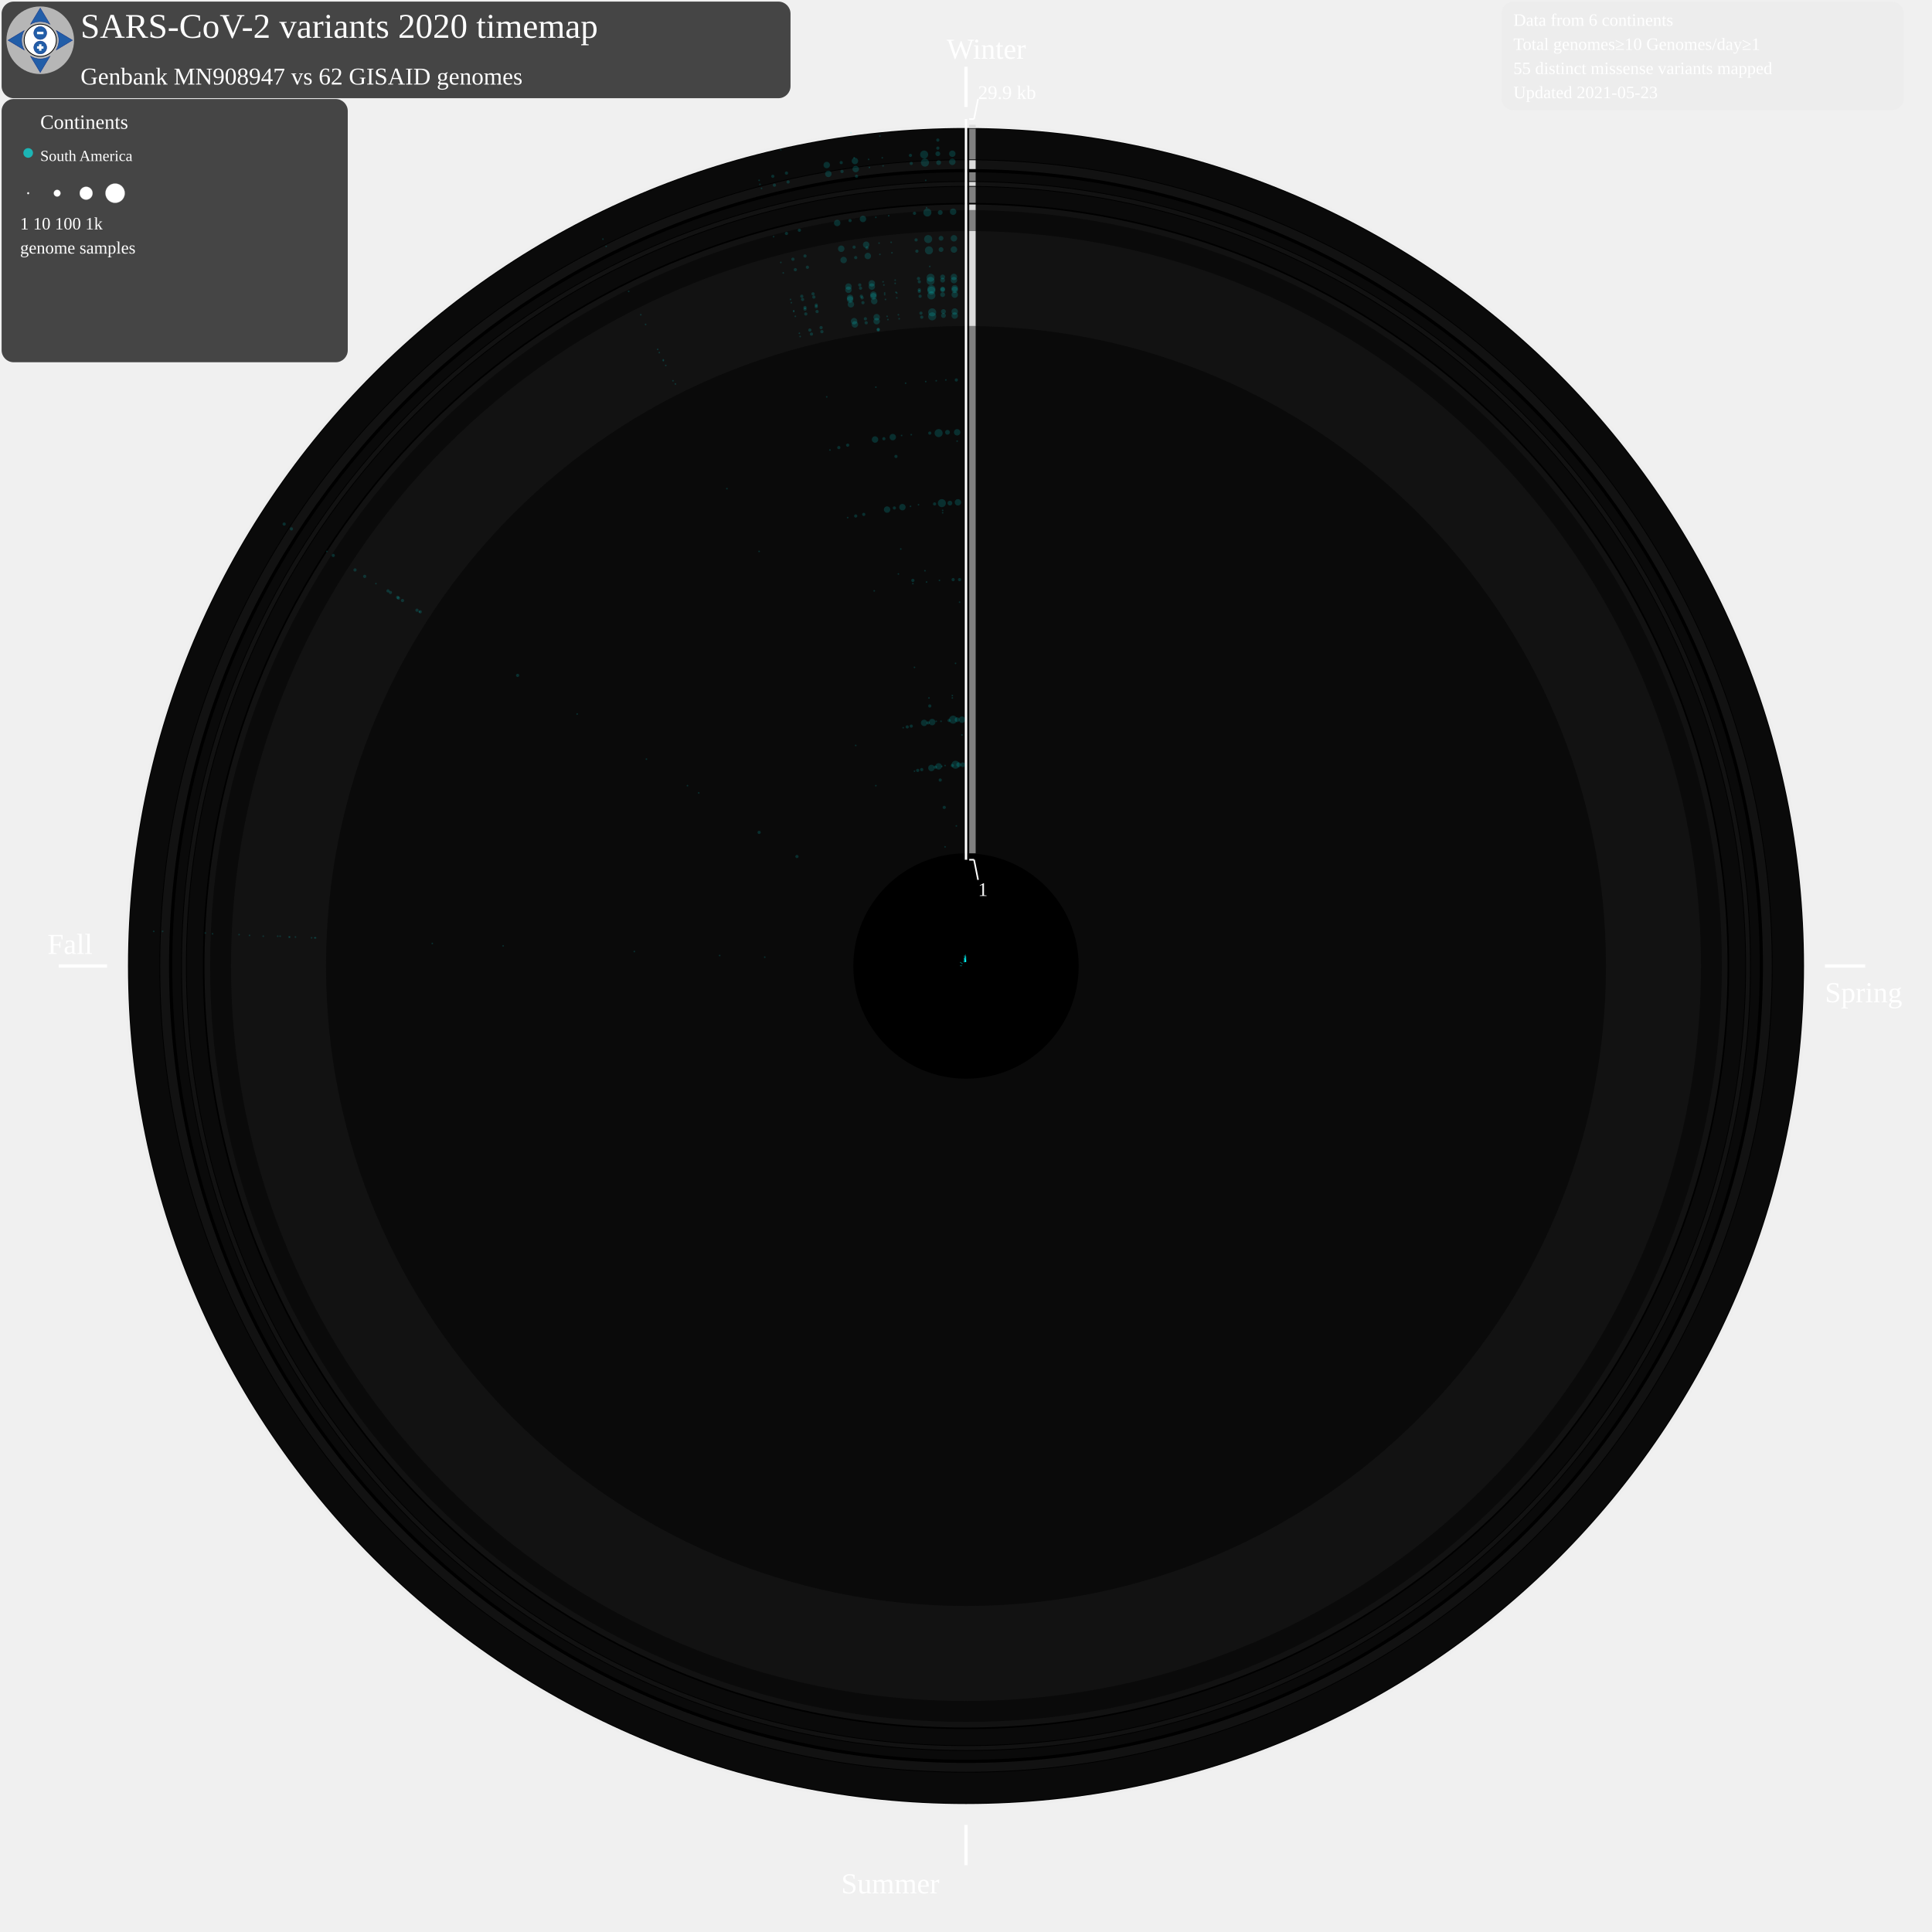
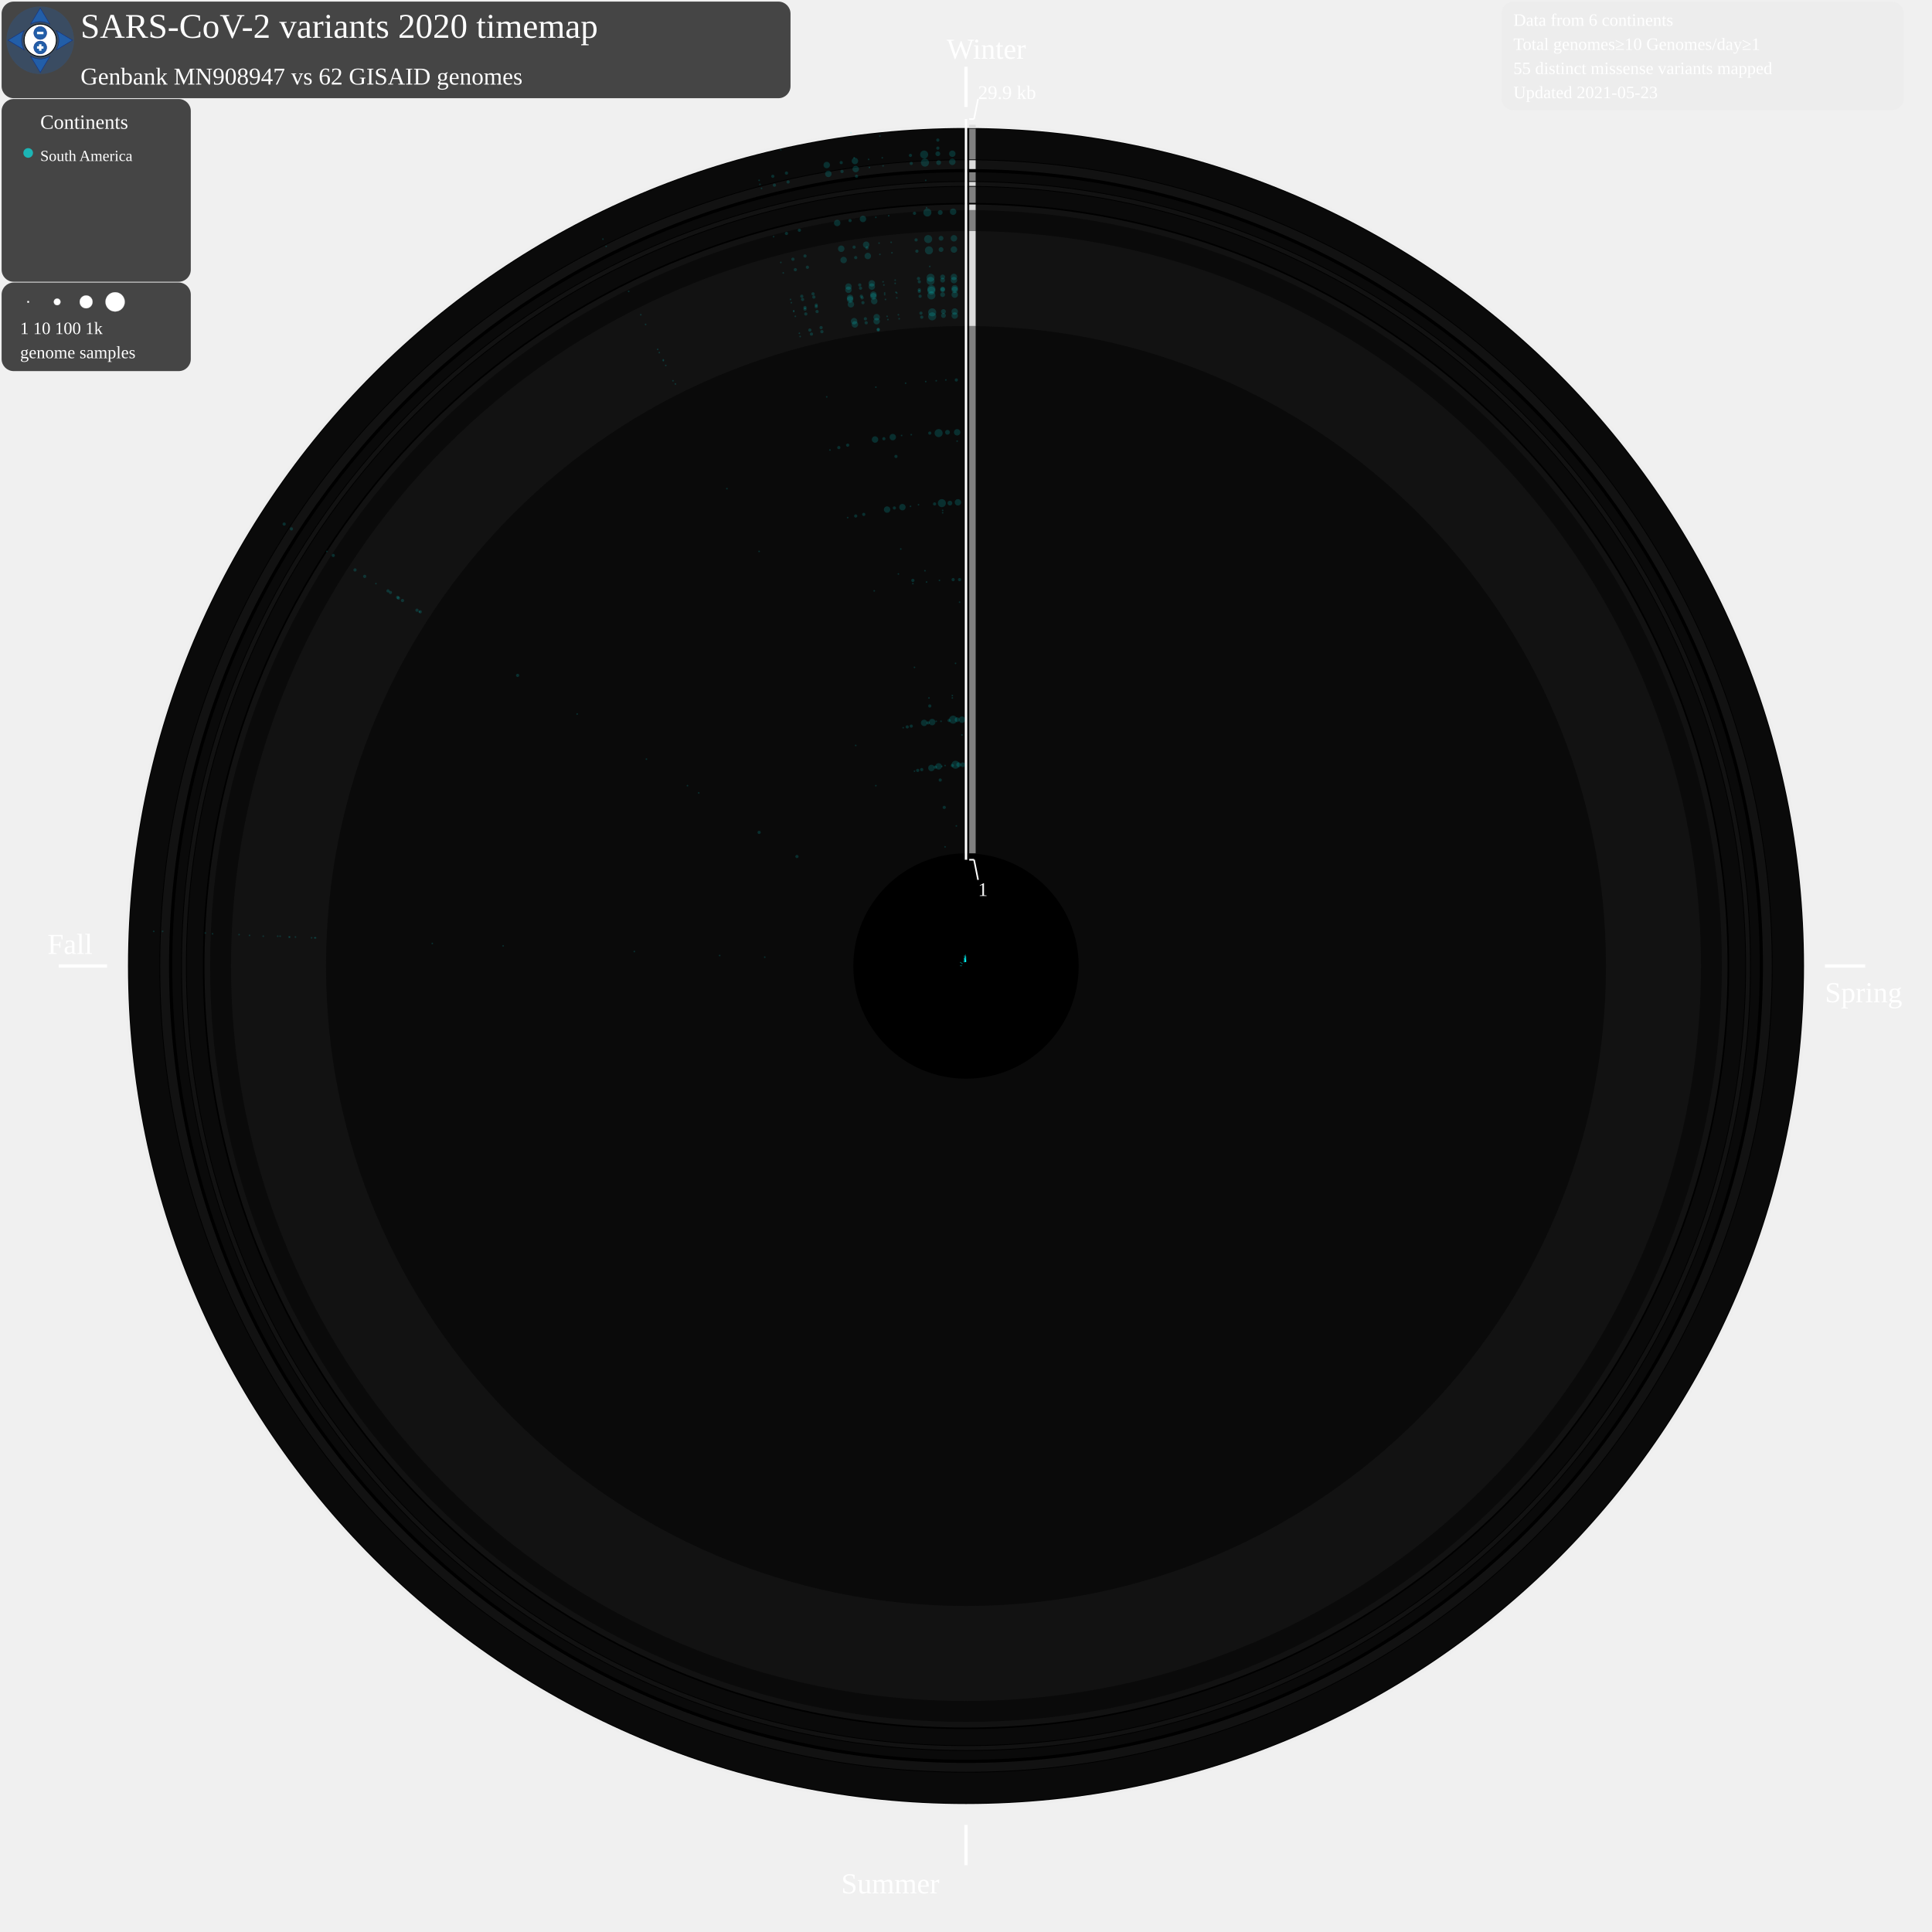
<svg xmlns="http://www.w3.org/2000/svg" width="2400" height="2400" style="background-color:black" viewBox="0 0 2400 2400" id="map-svg">
  <defs>
    <style type="text/css">
	.sb {
	stroke-width:0.8;
	stroke-opacity:50%;
	}
	.compass {
	fill: #fff;
	stroke: #000;
	stroke-width: 1;
	}
	.button {
	fill: #225EA8;
	stroke: #0C2C84;
	stroke-width: 0.5;
	stroke-miterlimit:6;
	stroke-linecap: round;
	}
	.button:hover {
	stroke-width: 1;
	}
	.plus-minus {
	fill: #fff;
	pointer-events: none;
	}
	.cv {
	stroke: none;
	fill-opacity:0.15;
	}
	a:link, a:visited {
	cursor: pointer;
	}
	a:hover, a:active {
	outline: dotted 2px yellow;
	}
	g:hover, g:active {
	outline: dotted 2px yellow;
	}
	.static {
	cursor: not-allowed;
	}
	.draggable, .draggable-group {
	cursor: pointer;
	}
	svg text {
	cursor: default;
	-webkit-user-select: none;
	-moz-user-select: none;
	-ms-user-select: none;
	user-select: none;
	}
	</style>
  </defs>
  <text font-size="3.6em" x="100" y="47" fill="white">SARS-CoV-2 variants 2020 timemap</text>
  <g id="matrix-group" transform="matrix(1 0 0 1 0 0)" class="draggable-group">
    <circle cx="1200" cy="1200" r="1045" style="fill:gainsboro;stroke:black;stroke-width:0;fill-opacity:0.085;" />
    <circle cx="1200" cy="1200" r="1041" style="fill:black;stroke:black;stroke-width:0;fill-opacity:1;" />
    <circle cx="1200" cy="1200" r="1040" style="fill:grey;stroke:black;stroke-width:0;fill-opacity:0.085;" />
    <circle cx="1200" cy="1200" r="1002" style="fill:black;stroke:black;stroke-width:0;fill-opacity:1;" />
    <circle cx="1200" cy="1200" r="1001" style="fill:gainsboro;stroke:black;stroke-width:0;fill-opacity:0.085;" />
    <circle cx="1200" cy="1200" r="990" style="fill:black;stroke:black;stroke-width:0;fill-opacity:1;" />
    <circle cx="1200" cy="1200" r="986" style="fill:grey;stroke:black;stroke-width:0;fill-opacity:0.085;" />
    <circle cx="1200" cy="1200" r="975" style="fill:black;stroke:black;stroke-width:0;fill-opacity:1;" />
    <circle cx="1200" cy="1200" r="974" style="fill:gainsboro;stroke:black;stroke-width:0;fill-opacity:0.085;" />
    <circle cx="1200" cy="1200" r="969" style="fill:black;stroke:black;stroke-width:0;fill-opacity:1;" />
    <circle cx="1200" cy="1200" r="968" style="fill:grey;stroke:black;stroke-width:0;fill-opacity:0.085;" />
    <circle cx="1200" cy="1200" r="948" style="fill:black;stroke:black;stroke-width:0;fill-opacity:1;" />
    <circle cx="1200" cy="1200" r="946" style="fill:gainsboro;stroke:black;stroke-width:0;fill-opacity:0.085;" />
    <circle cx="1200" cy="1200" r="939" style="fill:black;stroke:black;stroke-width:0;fill-opacity:1;" />
    <circle cx="1200" cy="1200" r="939" style="fill:grey;stroke:black;stroke-width:0;fill-opacity:0.085;" />
    <circle cx="1200" cy="1200" r="913" style="fill:black;stroke:black;stroke-width:0;fill-opacity:1;" />
    <circle cx="1200" cy="1200" r="913" style="fill:gainsboro;stroke:black;stroke-width:0;fill-opacity:0.085;" />
    <circle cx="1200" cy="1200" r="795" style="fill:black;stroke:black;stroke-width:0;fill-opacity:1;" />
    <circle cx="1200" cy="1200" r="795" style="fill:grey;stroke:black;stroke-width:0;fill-opacity:0.085;" />
    <circle cx="1200" cy="1200" r="140" style="fill:black;stroke:black;stroke-width:0;fill-opacity:1;" />
    <line x1="1200" y1="82.938" x2="1200" y2="132.938" style="stroke:white;stroke-width:4" />
    <text font-size="3.0em" x="1176" y="72.938" fill="white">Winter</text>
    <line x1="2267" y1="1200" x2="2317" y2="1200" style="stroke:white;stroke-width:4" />
    <text font-size="3.0em" x="2267" y="1245" fill="white">Spring</text>
    <line x1="1200" y1="2267" x2="1200" y2="2317" style="stroke:white;stroke-width:4" />
    <text font-size="3.0em" x="1045" y="2352" fill="white">Summer</text>
    <line x1="133" y1="1200" x2="73" y2="1200" style="stroke:white;stroke-width:4" />
    <text font-size="3.0em" x="59" y="1185" fill="white">Fall</text>
    <g>
      <line x1="1208" y1="1060" x2="1208" y2="405" style="stroke:grey;stroke-width:8" />
    </g>
    <g>
      <line x1="1208" y1="405" x2="1208" y2="287" style="stroke:gainsboro;stroke-width:8" />
    </g>
    <g>
      <line x1="1208" y1="287" x2="1208" y2="261" style="stroke:grey;stroke-width:8" />
    </g>
    <g>
      <line x1="1208" y1="261" x2="1208" y2="254" style="stroke:gainsboro;stroke-width:8" />
    </g>
    <g>
      <line x1="1208" y1="252" x2="1208" y2="232" style="stroke:grey;stroke-width:8" />
    </g>
    <g>
      <line x1="1208" y1="231" x2="1208" y2="226" style="stroke:gainsboro;stroke-width:8" />
    </g>
    <g>
      <line x1="1208" y1="225" x2="1208" y2="214" style="stroke:grey;stroke-width:8" />
    </g>
    <g>
      <line x1="1208" y1="210" x2="1208" y2="199" style="stroke:gainsboro;stroke-width:8" />
    </g>
    <g>
      <line x1="1208" y1="198" x2="1208" y2="160" style="stroke:grey;stroke-width:8" />
    </g>
    <g>
      <line x1="1208" y1="159" x2="1208" y2="155" style="stroke:gainsboro;stroke-width:8" />
    </g>
    <line x1="1200" y1="147.938" x2="1200" y2="1068" style="stroke:white;stroke-width:3" />
    <line x1="1204" y1="147.938" x2="1210" y2="147.938" style="stroke:white;stroke-width:2" />
    <line x1="1210" y1="147.938" x2="1215" y2="122.938" style="stroke:white;stroke-width:2" />
    <line x1="1204" y1="1068" x2="1210" y2="1068" style="stroke:white;stroke-width:2" />
    <line x1="1210" y1="1068" x2="1215" y2="1093" style="stroke:white;stroke-width:2" />
    <text font-size="2.0em" x="1215" y="122.938" fill="white">29.9 kb</text>
    <text font-size="2.0em" x="1215" y="1113" fill="white">1</text>
    <g>
      <line x1="1195.0" y1="1199.8" x2="1192.6" y2="1199.7" style="stroke:cyan;" class="sb" />
    </g>
    <g>
      <circle cx="950" cy="1189" r="1" style="fill:cyan;" class="cv" />
    </g>
    <g>
      <circle cx="894" cy="1187" r="1" style="fill:cyan;" class="cv" />
    </g>
    <g>
      <circle cx="788" cy="1182" r="1" style="fill:cyan;" class="cv" />
    </g>
    <g>
      <circle cx="625" cy="1175" r="1" style="fill:cyan;" class="cv" />
    </g>
    <g>
      <circle cx="537" cy="1172" r="1" style="fill:cyan;" class="cv" />
    </g>
    <g>
      <circle cx="392" cy="1165" r="1" style="fill:cyan;" class="cv" />
    </g>
    <g>
      <circle cx="391" cy="1165" r="1" style="fill:cyan;" class="cv" />
    </g>
    <g>
      <circle cx="387" cy="1165" r="1" style="fill:cyan;" class="cv" />
    </g>
    <g>
      <circle cx="367" cy="1164" r="1" style="fill:cyan;" class="cv" />
    </g>
    <g>
      <circle cx="360" cy="1164" r="1" style="fill:cyan;" class="cv" />
    </g>
    <g>
      <circle cx="359" cy="1164" r="1" style="fill:cyan;" class="cv" />
    </g>
    <g>
      <circle cx="348" cy="1163" r="1" style="fill:cyan;" class="cv" />
    </g>
    <g>
      <circle cx="345" cy="1163" r="1" style="fill:cyan;" class="cv" />
    </g>
    <g>
      <circle cx="327" cy="1163" r="1" style="fill:cyan;" class="cv" />
    </g>
    <g>
      <circle cx="310" cy="1162" r="1" style="fill:cyan;" class="cv" />
    </g>
    <g>
      <circle cx="297" cy="1161" r="1" style="fill:cyan;" class="cv" />
    </g>
    <g>
      <circle cx="264" cy="1160" r="1" style="fill:cyan;" class="cv" />
    </g>
    <g>
      <circle cx="255" cy="1159" r="1" style="fill:cyan;" class="cv" />
    </g>
    <g>
      <circle cx="202" cy="1157" r="1" style="fill:cyan;" class="cv" />
    </g>
    <g>
      <circle cx="191" cy="1157" r="1" style="fill:cyan;" class="cv" />
    </g>
    <g>
      <line x1="1195.8" y1="1197.3" x2="1192.6" y2="1195.2" style="stroke:cyan;" class="sb" />
    </g>
    <g>
      <circle cx="990" cy="1064" r="2" style="fill:cyan;" class="cv" />
    </g>
    <g>
      <circle cx="943" cy="1034" r="2" style="fill:cyan;" class="cv" />
    </g>
    <g>
      <circle cx="868" cy="985" r="1" style="fill:cyan;" class="cv" />
    </g>
    <g>
      <circle cx="854" cy="976" r="1" style="fill:cyan;" class="cv" />
    </g>
    <g>
      <circle cx="803" cy="943" r="1" style="fill:cyan;" class="cv" />
    </g>
    <g>
      <circle cx="717" cy="887" r="1" style="fill:cyan;" class="cv" />
    </g>
    <g>
      <circle cx="643" cy="839" r="2" style="fill:cyan;" class="cv" />
    </g>
    <g>
      <circle cx="522" cy="760" r="2" style="fill:cyan;" class="cv" />
    </g>
    <g>
      <circle cx="521" cy="760" r="1" style="fill:cyan;" class="cv" />
    </g>
    <g>
      <circle cx="518" cy="758" r="2" style="fill:cyan;" class="cv" />
    </g>
    <g>
      <circle cx="500" cy="746" r="2" style="fill:cyan;" class="cv" />
    </g>
    <g>
      <circle cx="495" cy="743" r="2" style="fill:cyan;" class="cv" />
    </g>
    <g>
      <circle cx="494" cy="742" r="2" style="fill:cyan;" class="cv" />
    </g>
    <g>
      <circle cx="485" cy="736" r="2" style="fill:cyan;" class="cv" />
    </g>
    <g>
      <circle cx="482" cy="734" r="2" style="fill:cyan;" class="cv" />
    </g>
    <g>
      <circle cx="467" cy="725" r="1" style="fill:cyan;" class="cv" />
    </g>
    <g>
      <circle cx="453" cy="716" r="2" style="fill:cyan;" class="cv" />
    </g>
    <g>
      <circle cx="441" cy="708" r="2" style="fill:cyan;" class="cv" />
    </g>
    <g>
      <circle cx="414" cy="690" r="2" style="fill:cyan;" class="cv" />
    </g>
    <g>
      <circle cx="406" cy="685" r="1" style="fill:cyan;" class="cv" />
    </g>
    <g>
      <circle cx="362" cy="657" r="2" style="fill:cyan;" class="cv" />
    </g>
    <g>
      <circle cx="353" cy="651" r="2" style="fill:cyan;" class="cv" />
    </g>
    <g>
      <line x1="1197.8" y1="1195.5" x2="1196.7" y2="1193.4" style="stroke:cyan;" class="sb" />
    </g>
    <g>
      <circle cx="1088" cy="976" r="1" style="fill:cyan;" class="cv" />
    </g>
    <g>
      <circle cx="1063" cy="926" r="1" style="fill:cyan;" class="cv" />
    </g>
    <g>
      <circle cx="943" cy="685" r="1" style="fill:cyan;" class="cv" />
    </g>
    <g>
      <circle cx="903" cy="607" r="1" style="fill:cyan;" class="cv" />
    </g>
    <g>
      <circle cx="839" cy="477" r="1" style="fill:cyan;" class="cv" />
    </g>
    <g>
      <circle cx="836" cy="473" r="1" style="fill:cyan;" class="cv" />
    </g>
    <g>
      <circle cx="827" cy="454" r="1" style="fill:cyan;" class="cv" />
    </g>
    <g>
      <circle cx="824" cy="448" r="1" style="fill:cyan;" class="cv" />
    </g>
    <g>
      <circle cx="824" cy="447" r="1" style="fill:cyan;" class="cv" />
    </g>
    <g>
      <circle cx="819" cy="438" r="1" style="fill:cyan;" class="cv" />
    </g>
    <g>
      <circle cx="817" cy="434" r="1" style="fill:cyan;" class="cv" />
    </g>
    <g>
      <circle cx="802" cy="403" r="1" style="fill:cyan;" class="cv" />
    </g>
    <g>
      <circle cx="796" cy="391" r="1" style="fill:cyan;" class="cv" />
    </g>
    <g>
      <circle cx="781" cy="362" r="1" style="fill:cyan;" class="cv" />
    </g>
    <g>
      <circle cx="753" cy="306" r="1" style="fill:cyan;" class="cv" />
    </g>
    <g>
      <circle cx="749" cy="297" r="1" style="fill:cyan;" class="cv" />
    </g>
    <g>
      <line x1="1198.7" y1="1195.2" x2="1198.1" y2="1192.8" style="stroke:cyan;" class="sb" />
    </g>
    <g>
      <circle cx="1136" cy="958" r="1" style="fill:cyan;" class="cv" />
    </g>
    <g>
      <circle cx="1122" cy="904" r="1" style="fill:cyan;" class="cv" />
    </g>
    <g>
      <circle cx="1053" cy="643" r="1" style="fill:cyan;" class="cv" />
    </g>
    <g>
      <circle cx="1031" cy="559" r="1" style="fill:cyan;" class="cv" />
    </g>
    <g>
      <circle cx="994" cy="418" r="1" style="fill:cyan;" class="cv" />
    </g>
    <g>
      <circle cx="993" cy="414" r="1" style="fill:cyan;" class="cv" />
    </g>
    <g>
      <circle cx="988" cy="393" r="1" style="fill:cyan;" class="cv" />
    </g>
    <g>
      <circle cx="986" cy="387" r="1" style="fill:cyan;" class="cv" />
    </g>
    <g>
      <circle cx="986" cy="386" r="1" style="fill:cyan;" class="cv" />
    </g>
    <g>
      <circle cx="983" cy="376" r="1" style="fill:cyan;" class="cv" />
    </g>
    <g>
      <circle cx="982" cy="372" r="1" style="fill:cyan;" class="cv" />
    </g>
    <g>
      <circle cx="973" cy="339" r="1" style="fill:cyan;" class="cv" />
    </g>
    <g>
      <circle cx="970" cy="326" r="1" style="fill:cyan;" class="cv" />
    </g>
    <g>
      <circle cx="961" cy="294" r="1" style="fill:cyan;" class="cv" />
    </g>
    <g>
      <circle cx="946" cy="234" r="1" style="fill:cyan;" class="cv" />
    </g>
    <g>
      <circle cx="944" cy="229" r="1" style="fill:cyan;" class="cv" />
    </g>
    <g>
      <circle cx="943" cy="224" r="1" style="fill:cyan;" class="cv" />
    </g>
    <g>
      <line x1="1198.8" y1="1195.1" x2="1197.7" y2="1190.5" style="stroke:cyan;" class="sb" />
    </g>
    <g>
      <circle cx="1140" cy="957" r="2" style="fill:cyan;" class="cv" />
    </g>
    <g>
      <circle cx="1127" cy="903" r="2" style="fill:cyan;" class="cv" />
    </g>
    <g>
      <circle cx="1086" cy="734" r="1" style="fill:cyan;" class="cv" />
    </g>
    <g>
      <circle cx="1063" cy="641" r="2" style="fill:cyan;" class="cv" />
    </g>
    <g>
      <circle cx="1042" cy="556" r="2" style="fill:cyan;" class="cv" />
    </g>
    <g>
      <circle cx="1027" cy="493" r="1" style="fill:cyan;" class="cv" />
    </g>
    <g>
      <circle cx="1008" cy="415" r="2" style="fill:cyan;" class="cv" />
    </g>
    <g>
      <circle cx="1006" cy="410" r="2" style="fill:cyan;" class="cv" />
    </g>
    <g>
      <circle cx="1001" cy="390" r="2" style="fill:cyan;" class="cv" />
    </g>
    <g>
      <circle cx="1000" cy="384" r="2" style="fill:cyan;" class="cv" />
    </g>
    <g>
      <circle cx="1000" cy="382" r="2" style="fill:cyan;" class="cv" />
    </g>
    <g>
      <circle cx="997" cy="372" r="2" style="fill:cyan;" class="cv" />
    </g>
    <g>
      <circle cx="996" cy="368" r="2" style="fill:cyan;" class="cv" />
    </g>
    <g>
      <circle cx="988" cy="335" r="2" style="fill:cyan;" class="cv" />
    </g>
    <g>
      <circle cx="985" cy="322" r="2" style="fill:cyan;" class="cv" />
    </g>
    <g>
      <circle cx="977" cy="290" r="2" style="fill:cyan;" class="cv" />
    </g>
    <g>
      <circle cx="962" cy="230" r="2" style="fill:cyan;" class="cv" />
    </g>
    <g>
      <circle cx="960" cy="219" r="2" style="fill:cyan;" class="cv" />
    </g>
    <g>
      <line x1="1198.9" y1="1195.1" x2="1197.8" y2="1190.4" style="stroke:cyan;" class="sb" />
    </g>
    <g>
      <circle cx="1145" cy="956" r="2" style="fill:cyan;" class="cv" />
    </g>
    <g>
      <circle cx="1132" cy="902" r="2" style="fill:cyan;" class="cv" />
    </g>
    <g>
      <circle cx="1073" cy="639" r="2" style="fill:cyan;" class="cv" />
    </g>
    <g>
      <circle cx="1053" cy="553" r="2" style="fill:cyan;" class="cv" />
    </g>
    <g>
      <circle cx="1021" cy="412" r="2" style="fill:cyan;" class="cv" />
    </g>
    <g>
      <circle cx="1020" cy="407" r="2" style="fill:cyan;" class="cv" />
    </g>
    <g>
      <circle cx="1015" cy="387" r="2" style="fill:cyan;" class="cv" />
    </g>
    <g>
      <circle cx="1014" cy="381" r="2" style="fill:cyan;" class="cv" />
    </g>
    <g>
      <circle cx="1014" cy="379" r="2" style="fill:cyan;" class="cv" />
    </g>
    <g>
      <circle cx="1011" cy="369" r="2" style="fill:cyan;" class="cv" />
    </g>
    <g>
      <circle cx="1010" cy="365" r="2" style="fill:cyan;" class="cv" />
    </g>
    <g>
      <circle cx="1003" cy="332" r="2" style="fill:cyan;" class="cv" />
    </g>
    <g>
      <circle cx="1000" cy="318" r="2" style="fill:cyan;" class="cv" />
    </g>
    <g>
      <circle cx="993" cy="286" r="2" style="fill:cyan;" class="cv" />
    </g>
    <g>
      <circle cx="979" cy="226" r="2" style="fill:cyan;" class="cv" />
    </g>
    <g>
      <circle cx="977" cy="215" r="2" style="fill:cyan;" class="cv" />
    </g>
    <g>
      <circle cx="970" cy="186" r="1" style="fill:cyan;" class="cv" />
    </g>
    <g>
      <line x1="1199.1" y1="1195.1" x2="1197.9" y2="1188.0" style="stroke:cyan;" class="sb" />
    </g>
    <g>
      <circle cx="1174" cy="1052" r="1" style="fill:cyan;" class="cv" />
    </g>
    <g>
      <circle cx="1157" cy="954" r="4" style="fill:cyan;" class="cv" />
    </g>
    <g>
      <circle cx="1148" cy="898" r="4" style="fill:cyan;" class="cv" />
    </g>
    <g>
      <circle cx="1136" cy="829" r="1" style="fill:cyan;" class="cv" />
    </g>
    <g>
      <circle cx="1116" cy="713" r="1" style="fill:cyan;" class="cv" />
    </g>
    <g>
      <circle cx="1102" cy="633" r="4" style="fill:cyan;" class="cv" />
    </g>
    <g>
      <circle cx="1087" cy="546" r="4" style="fill:cyan;" class="cv" />
    </g>
    <g>
      <circle cx="1062" cy="403" r="4" style="fill:cyan;" class="cv" />
    </g>
    <g>
      <circle cx="1061" cy="399" r="4" style="fill:cyan;" class="cv" />
    </g>
    <g>
      <circle cx="1057" cy="378" r="4" style="fill:cyan;" class="cv" />
    </g>
    <g>
      <circle cx="1056" cy="372" r="4" style="fill:cyan;" class="cv" />
    </g>
    <g>
      <circle cx="1056" cy="370" r="4" style="fill:cyan;" class="cv" />
    </g>
    <g>
      <circle cx="1054" cy="360" r="4" style="fill:cyan;" class="cv" />
    </g>
    <g>
      <circle cx="1054" cy="356" r="4" style="fill:cyan;" class="cv" />
    </g>
    <g>
      <circle cx="1048" cy="323" r="4" style="fill:cyan;" class="cv" />
    </g>
    <g>
      <circle cx="1045" cy="309" r="4" style="fill:cyan;" class="cv" />
    </g>
    <g>
      <circle cx="1040" cy="277" r="4" style="fill:cyan;" class="cv" />
    </g>
    <g>
      <circle cx="1029" cy="216" r="4" style="fill:cyan;" class="cv" />
    </g>
    <g>
      <circle cx="1027" cy="205" r="4" style="fill:cyan;" class="cv" />
    </g>
    <g>
      <line x1="1199.2" y1="1195.1" x2="1198.5" y2="1190.3" style="stroke:cyan;" class="sb" />
    </g>
    <g>
      <circle cx="1162" cy="953" r="2" style="fill:cyan;" class="cv" />
    </g>
    <g>
      <circle cx="1153" cy="898" r="2" style="fill:cyan;" class="cv" />
    </g>
    <g>
      <circle cx="1119" cy="682" r="1" style="fill:cyan;" class="cv" />
    </g>
    <g>
      <circle cx="1111" cy="631" r="2" style="fill:cyan;" class="cv" />
    </g>
    <g>
      <circle cx="1098" cy="545" r="2" style="fill:cyan;" class="cv" />
    </g>
    <g>
      <circle cx="1088" cy="481" r="1" style="fill:cyan;" class="cv" />
    </g>
    <g>
      <circle cx="1076" cy="401" r="2" style="fill:cyan;" class="cv" />
    </g>
    <g>
      <circle cx="1075" cy="396" r="2" style="fill:cyan;" class="cv" />
    </g>
    <g>
      <circle cx="1072" cy="376" r="2" style="fill:cyan;" class="cv" />
    </g>
    <g>
      <circle cx="1071" cy="370" r="2" style="fill:cyan;" class="cv" />
    </g>
    <g>
      <circle cx="1070" cy="368" r="2" style="fill:cyan;" class="cv" />
    </g>
    <g>
      <circle cx="1069" cy="358" r="2" style="fill:cyan;" class="cv" />
    </g>
    <g>
      <circle cx="1068" cy="354" r="2" style="fill:cyan;" class="cv" />
    </g>
    <g>
      <circle cx="1063" cy="320" r="2" style="fill:cyan;" class="cv" />
    </g>
    <g>
      <circle cx="1061" cy="307" r="2" style="fill:cyan;" class="cv" />
    </g>
    <g>
      <circle cx="1056" cy="274" r="2" style="fill:cyan;" class="cv" />
    </g>
    <g>
      <circle cx="1046" cy="213" r="2" style="fill:cyan;" class="cv" />
    </g>
    <g>
      <circle cx="1045" cy="202" r="2" style="fill:cyan;" class="cv" />
    </g>
    <g>
      <line x1="1199.3" y1="1195.0" x2="1198.1" y2="1186.5" style="stroke:cyan;" class="sb" />
    </g>
    <g>
      <circle cx="1173" cy="1003" r="2" style="fill:cyan;" class="cv" />
    </g>
    <g>
      <circle cx="1168" cy="969" r="2" style="fill:cyan;" class="cv" />
    </g>
    <g>
      <circle cx="1166" cy="952" r="4" style="fill:cyan;" class="cv" />
    </g>
    <g>
      <circle cx="1158" cy="897" r="4" style="fill:cyan;" class="cv" />
    </g>
    <g>
      <circle cx="1155" cy="877" r="2" style="fill:cyan;" class="cv" />
    </g>
    <g>
      <circle cx="1154" cy="867" r="1" style="fill:cyan;" class="cv" />
    </g>
    <g>
      <circle cx="1134" cy="725" r="1" style="fill:cyan;" class="cv" />
    </g>
    <g>
      <circle cx="1134" cy="721" r="2" style="fill:cyan;" class="cv" />
    </g>
    <g>
      <circle cx="1121" cy="630" r="4" style="fill:cyan;" class="cv" />
    </g>
    <g>
      <circle cx="1113" cy="567" r="2" style="fill:cyan;" class="cv" />
    </g>
    <g>
      <circle cx="1109" cy="543" r="4" style="fill:cyan;" class="cv" />
    </g>
    <g>
      <circle cx="1091" cy="410" r="2" style="fill:cyan;" class="cv" />
    </g>
    <g>
      <circle cx="1091" cy="409" r="2" style="fill:cyan;" class="cv" />
    </g>
    <g>
      <circle cx="1089" cy="399" r="4" style="fill:cyan;" class="cv" />
    </g>
    <g>
      <circle cx="1089" cy="394" r="4" style="fill:cyan;" class="cv" />
    </g>
    <g>
      <circle cx="1086" cy="374" r="4" style="fill:cyan;" class="cv" />
    </g>
    <g>
      <circle cx="1085" cy="368" r="4" style="fill:cyan;" class="cv" />
    </g>
    <g>
      <circle cx="1085" cy="366" r="4" style="fill:cyan;" class="cv" />
    </g>
    <g>
      <circle cx="1083" cy="356" r="4" style="fill:cyan;" class="cv" />
    </g>
    <g>
      <circle cx="1083" cy="352" r="4" style="fill:cyan;" class="cv" />
    </g>
    <g>
      <circle cx="1078" cy="318" r="4" style="fill:cyan;" class="cv" />
    </g>
    <g>
      <circle cx="1077" cy="308" r="2" style="fill:cyan;" class="cv" />
    </g>
    <g>
      <circle cx="1076" cy="304" r="4" style="fill:cyan;" class="cv" />
    </g>
    <g>
      <circle cx="1072" cy="272" r="4" style="fill:cyan;" class="cv" />
    </g>
    <g>
      <circle cx="1064" cy="219" r="2" style="fill:cyan;" class="cv" />
    </g>
    <g>
      <circle cx="1063" cy="210" r="4" style="fill:cyan;" class="cv" />
    </g>
    <g>
      <circle cx="1062" cy="200" r="4" style="fill:cyan;" class="cv" />
    </g>
    <g>
      <circle cx="1061" cy="196" r="1" style="fill:cyan;" class="cv" />
    </g>
    <g>
      <circle cx="1057" cy="165" r="1" style="fill:cyan;" class="cv" />
    </g>
    <g>
      <line x1="1199.4" y1="1195.0" x2="1199.1" y2="1192.6" style="stroke:cyan;" class="sb" />
    </g>
    <g>
      <circle cx="1170" cy="952" r="1" style="fill:cyan;" class="cv" />
    </g>
    <g>
      <circle cx="1163" cy="896" r="1" style="fill:cyan;" class="cv" />
    </g>
    <g>
      <circle cx="1131" cy="629" r="1" style="fill:cyan;" class="cv" />
    </g>
    <g>
      <circle cx="1120" cy="541" r="1" style="fill:cyan;" class="cv" />
    </g>
    <g>
      <circle cx="1103" cy="397" r="1" style="fill:cyan;" class="cv" />
    </g>
    <g>
      <circle cx="1102" cy="393" r="1" style="fill:cyan;" class="cv" />
    </g>
    <g>
      <circle cx="1100" cy="372" r="1" style="fill:cyan;" class="cv" />
    </g>
    <g>
      <circle cx="1099" cy="366" r="1" style="fill:cyan;" class="cv" />
    </g>
    <g>
      <circle cx="1099" cy="364" r="1" style="fill:cyan;" class="cv" />
    </g>
    <g>
      <circle cx="1098" cy="354" r="1" style="fill:cyan;" class="cv" />
    </g>
    <g>
      <circle cx="1097" cy="350" r="1" style="fill:cyan;" class="cv" />
    </g>
    <g>
      <circle cx="1093" cy="316" r="1" style="fill:cyan;" class="cv" />
    </g>
    <g>
      <circle cx="1092" cy="302" r="1" style="fill:cyan;" class="cv" />
    </g>
    <g>
      <circle cx="1088" cy="270" r="1" style="fill:cyan;" class="cv" />
    </g>
    <g>
      <circle cx="1080" cy="208" r="1" style="fill:cyan;" class="cv" />
    </g>
    <g>
      <circle cx="1079" cy="198" r="1" style="fill:cyan;" class="cv" />
    </g>
    <g>
      <line x1="1199.5" y1="1195.0" x2="1199.2" y2="1192.6" style="stroke:cyan;" class="sb" />
    </g>
    <g>
      <circle cx="1174" cy="951" r="1" style="fill:cyan;" class="cv" />
    </g>
    <g>
      <circle cx="1169" cy="896" r="1" style="fill:cyan;" class="cv" />
    </g>
    <g>
      <circle cx="1151" cy="723" r="1" style="fill:cyan;" class="cv" />
    </g>
    <g>
      <circle cx="1149" cy="709" r="1" style="fill:cyan;" class="cv" />
    </g>
    <g>
      <circle cx="1141" cy="627" r="1" style="fill:cyan;" class="cv" />
    </g>
    <g>
      <circle cx="1132" cy="540" r="1" style="fill:cyan;" class="cv" />
    </g>
    <g>
      <circle cx="1125" cy="476" r="1" style="fill:cyan;" class="cv" />
    </g>
    <g>
      <circle cx="1117" cy="396" r="1" style="fill:cyan;" class="cv" />
    </g>
    <g>
      <circle cx="1116" cy="391" r="1" style="fill:cyan;" class="cv" />
    </g>
    <g>
      <circle cx="1114" cy="370" r="1" style="fill:cyan;" class="cv" />
    </g>
    <g>
      <circle cx="1114" cy="364" r="1" style="fill:cyan;" class="cv" />
    </g>
    <g>
      <circle cx="1113" cy="363" r="1" style="fill:cyan;" class="cv" />
    </g>
    <g>
      <circle cx="1112" cy="352" r="1" style="fill:cyan;" class="cv" />
    </g>
    <g>
      <circle cx="1112" cy="348" r="1" style="fill:cyan;" class="cv" />
    </g>
    <g>
      <circle cx="1108" cy="314" r="1" style="fill:cyan;" class="cv" />
    </g>
    <g>
      <circle cx="1107" cy="301" r="1" style="fill:cyan;" class="cv" />
    </g>
    <g>
      <circle cx="1104" cy="268" r="1" style="fill:cyan;" class="cv" />
    </g>
    <g>
      <circle cx="1097" cy="206" r="1" style="fill:cyan;" class="cv" />
    </g>
    <g>
      <circle cx="1096" cy="196" r="1" style="fill:cyan;" class="cv" />
    </g>
    <g>
      <circle cx="1093" cy="169" r="1" style="fill:cyan;" class="cv" />
    </g>
    <g>
      <line x1="1199.7" y1="1195.0" x2="1199.4" y2="1191.2" style="stroke:cyan;" class="sb" />
    </g>
    <g>
      <circle cx="1188" cy="1026" r="1" style="fill:cyan;" class="cv" />
    </g>
    <g>
      <circle cx="1183" cy="951" r="2" style="fill:cyan;" class="cv" />
    </g>
    <g>
      <circle cx="1179" cy="895" r="2" style="fill:cyan;" class="cv" />
    </g>
    <g>
      <circle cx="1167" cy="721" r="1" style="fill:cyan;" class="cv" />
    </g>
    <g>
      <circle cx="1161" cy="626" r="2" style="fill:cyan;" class="cv" />
    </g>
    <g>
      <circle cx="1155" cy="538" r="2" style="fill:cyan;" class="cv" />
    </g>
    <g>
      <circle cx="1150" cy="474" r="1" style="fill:cyan;" class="cv" />
    </g>
    <g>
      <circle cx="1145" cy="394" r="2" style="fill:cyan;" class="cv" />
    </g>
    <g>
      <circle cx="1144" cy="389" r="2" style="fill:cyan;" class="cv" />
    </g>
    <g>
      <circle cx="1143" cy="368" r="2" style="fill:cyan;" class="cv" />
    </g>
    <g>
      <circle cx="1142" cy="362" r="2" style="fill:cyan;" class="cv" />
    </g>
    <g>
      <circle cx="1142" cy="360" r="2" style="fill:cyan;" class="cv" />
    </g>
    <g>
      <circle cx="1142" cy="350" r="2" style="fill:cyan;" class="cv" />
    </g>
    <g>
      <circle cx="1141" cy="346" r="2" style="fill:cyan;" class="cv" />
    </g>
    <g>
      <circle cx="1139" cy="312" r="2" style="fill:cyan;" class="cv" />
    </g>
    <g>
      <circle cx="1138" cy="298" r="2" style="fill:cyan;" class="cv" />
    </g>
    <g>
      <circle cx="1136" cy="265" r="2" style="fill:cyan;" class="cv" />
    </g>
    <g>
      <circle cx="1132" cy="203" r="2" style="fill:cyan;" class="cv" />
    </g>
    <g>
      <circle cx="1131" cy="193" r="2" style="fill:cyan;" class="cv" />
    </g>
    <g>
      <line x1="1199.7" y1="1195.0" x2="1199.3" y2="1185.8" style="stroke:cyan;" class="sb" />
    </g>
    <g>
      <circle cx="1187" cy="950" r="5" style="fill:cyan;" class="cv" />
    </g>
    <g>
      <circle cx="1184" cy="894" r="5" style="fill:cyan;" class="cv" />
    </g>
    <g>
      <circle cx="1183" cy="867" r="1" style="fill:cyan;" class="cv" />
    </g>
    <g>
      <circle cx="1183" cy="864" r="1" style="fill:cyan;" class="cv" />
    </g>
    <g>
      <circle cx="1171" cy="637" r="1" style="fill:cyan;" class="cv" />
    </g>
    <g>
      <circle cx="1171" cy="634" r="1" style="fill:cyan;" class="cv" />
    </g>
    <g>
      <circle cx="1170" cy="625" r="5" style="fill:cyan;" class="cv" />
    </g>
    <g>
      <circle cx="1166" cy="538" r="5" style="fill:cyan;" class="cv" />
    </g>
    <g>
      <circle cx="1163" cy="473" r="1" style="fill:cyan;" class="cv" />
    </g>
    <g>
      <circle cx="1158" cy="393" r="5" style="fill:cyan;" class="cv" />
    </g>
    <g>
      <circle cx="1158" cy="388" r="5" style="fill:cyan;" class="cv" />
    </g>
    <g>
      <circle cx="1157" cy="367" r="5" style="fill:cyan;" class="cv" />
    </g>
    <g>
      <circle cx="1157" cy="361" r="5" style="fill:cyan;" class="cv" />
    </g>
    <g>
      <circle cx="1157" cy="359" r="5" style="fill:cyan;" class="cv" />
    </g>
    <g>
      <circle cx="1156" cy="349" r="5" style="fill:cyan;" class="cv" />
    </g>
    <g>
      <circle cx="1156" cy="345" r="5" style="fill:cyan;" class="cv" />
    </g>
    <g>
      <circle cx="1155" cy="331" r="1" style="fill:cyan;" class="cv" />
    </g>
    <g>
      <circle cx="1154" cy="311" r="5" style="fill:cyan;" class="cv" />
    </g>
    <g>
      <circle cx="1153" cy="297" r="5" style="fill:cyan;" class="cv" />
    </g>
    <g>
      <circle cx="1152" cy="264" r="5" style="fill:cyan;" class="cv" />
    </g>
    <g>
      <circle cx="1151" cy="258" r="1" style="fill:cyan;" class="cv" />
    </g>
    <g>
      <circle cx="1150" cy="224" r="1" style="fill:cyan;" class="cv" />
    </g>
    <g>
      <circle cx="1149" cy="202" r="5" style="fill:cyan;" class="cv" />
    </g>
    <g>
      <circle cx="1148" cy="192" r="5" style="fill:cyan;" class="cv" />
    </g>
    <g>
      <line x1="1199.8" y1="1195.0" x2="1199.6" y2="1188.2" style="stroke:cyan;" class="sb" />
    </g>
    <g>
      <circle cx="1191" cy="950" r="3" style="fill:cyan;" class="cv" />
    </g>
    <g>
      <circle cx="1189" cy="894" r="3" style="fill:cyan;" class="cv" />
    </g>
    <g>
      <circle cx="1187" cy="824" r="1" style="fill:cyan;" class="cv" />
    </g>
    <g>
      <circle cx="1184" cy="720" r="2" style="fill:cyan;" class="cv" />
    </g>
    <g>
      <circle cx="1180" cy="625" r="3" style="fill:cyan;" class="cv" />
    </g>
    <g>
      <circle cx="1177" cy="537" r="3" style="fill:cyan;" class="cv" />
    </g>
    <g>
      <circle cx="1175" cy="472" r="1" style="fill:cyan;" class="cv" />
    </g>
    <g>
      <circle cx="1172" cy="392" r="3" style="fill:cyan;" class="cv" />
    </g>
    <g>
      <circle cx="1172" cy="387" r="3" style="fill:cyan;" class="cv" />
    </g>
    <g>
      <circle cx="1171" cy="366" r="3" style="fill:cyan;" class="cv" />
    </g>
    <g>
      <circle cx="1171" cy="360" r="3" style="fill:cyan;" class="cv" />
    </g>
    <g>
      <circle cx="1171" cy="359" r="3" style="fill:cyan;" class="cv" />
    </g>
    <g>
      <circle cx="1171" cy="348" r="3" style="fill:cyan;" class="cv" />
    </g>
    <g>
      <circle cx="1171" cy="344" r="3" style="fill:cyan;" class="cv" />
    </g>
    <g>
      <circle cx="1169" cy="310" r="3" style="fill:cyan;" class="cv" />
    </g>
    <g>
      <circle cx="1169" cy="296" r="3" style="fill:cyan;" class="cv" />
    </g>
    <g>
      <circle cx="1168" cy="264" r="3" style="fill:cyan;" class="cv" />
    </g>
    <g>
      <circle cx="1166" cy="202" r="3" style="fill:cyan;" class="cv" />
    </g>
    <g>
      <circle cx="1165" cy="191" r="3" style="fill:cyan;" class="cv" />
    </g>
    <g>
      <circle cx="1165" cy="184" r="2" style="fill:cyan;" class="cv" />
    </g>
    <g>
      <circle cx="1165" cy="174" r="2" style="fill:cyan;" class="cv" />
    </g>
    <g>
      <line x1="1199.9" y1="1195.0" x2="1199.8" y2="1187.8" style="stroke:cyan;" class="sb" />
    </g>
    <g>
      <circle cx="1196" cy="950" r="3" style="fill:cyan;" class="cv" />
    </g>
    <g>
      <circle cx="1195" cy="913" r="1" style="fill:cyan;" class="cv" />
    </g>
    <g>
      <circle cx="1195" cy="894" r="4" style="fill:cyan;" class="cv" />
    </g>
    <g>
      <circle cx="1192" cy="748" r="1" style="fill:cyan;" class="cv" />
    </g>
    <g>
      <circle cx="1192" cy="720" r="2" style="fill:cyan;" class="cv" />
    </g>
    <g>
      <circle cx="1190" cy="624" r="4" style="fill:cyan;" class="cv" />
    </g>
    <g>
      <circle cx="1189" cy="548" r="1" style="fill:cyan;" class="cv" />
    </g>
    <g>
      <circle cx="1189" cy="537" r="4" style="fill:cyan;" class="cv" />
    </g>
    <g>
      <circle cx="1188" cy="472" r="2" style="fill:cyan;" class="cv" />
    </g>
    <g>
      <circle cx="1186" cy="392" r="4" style="fill:cyan;" class="cv" />
    </g>
    <g>
      <circle cx="1186" cy="387" r="4" style="fill:cyan;" class="cv" />
    </g>
    <g>
      <circle cx="1186" cy="366" r="4" style="fill:cyan;" class="cv" />
    </g>
    <g>
      <circle cx="1186" cy="360" r="4" style="fill:cyan;" class="cv" />
    </g>
    <g>
      <circle cx="1186" cy="358" r="4" style="fill:cyan;" class="cv" />
    </g>
    <g>
      <circle cx="1185" cy="348" r="4" style="fill:cyan;" class="cv" />
    </g>
    <g>
      <circle cx="1185" cy="344" r="4" style="fill:cyan;" class="cv" />
    </g>
    <g>
      <circle cx="1185" cy="310" r="4" style="fill:cyan;" class="cv" />
    </g>
    <g>
      <circle cx="1185" cy="296" r="4" style="fill:cyan;" class="cv" />
    </g>
    <g>
      <circle cx="1184" cy="263" r="4" style="fill:cyan;" class="cv" />
    </g>
    <g>
      <circle cx="1183" cy="201" r="4" style="fill:cyan;" class="cv" />
    </g>
    <g>
      <circle cx="1183" cy="191" r="4" style="fill:cyan;" class="cv" />
    </g>
  </g>
  <rect x="2" y="2" width="980" height="120" rx="15" style="fill:#1B1B1B;stroke-width:0;fill-opacity:0.8;" />
  <a href="https://bcgsc.github.io/SARS2/">
    <text font-size="3.6em" x="100" y="47" fill="white">SARS-CoV-2 variants 2020 timemap</text>
  </a>
  <text font-size="2.5em" x="100" y="105" fill="white">Genbank MN908947 vs 62 GISAID genomes</text>
-   <circle cx="50" cy="50" r="42" fill="gainsboro" opacity="0.75" />
+   <circle cx="50" cy="50" r="42" fill="#225EA8" opacity="0.3" />
  <path class="button" d="M50 10 l12   20 a40, 70 0 0,0 -24,  0z" />
  <path class="button" d="M10 50 l20  -12 a70, 40 0 0,0   0, 24z" />
  <path class="button" d="M50 90 l12  -20 a40, 70 0 0,1 -24,  0z" />
  <path class="button" d="M90 50 l-20 -12 a70, 40 0 0,1   0, 24z" />
  <circle class="compass" cx="50" cy="50" r="20" />
  <circle class="button" cx="50" cy="41" r="8" />
  <circle class="button" cx="50" cy="59" r="8" />
  <rect class="plus-minus" x="46" y="39.5" width="8" height="3" />
  <rect class="plus-minus" x="46" y="57.5" width="8" height="3" />
  <rect class="plus-minus" x="48.5" y="55" width="3" height="8" />
-   <rect x="2" y="123" width="430" height="327" rx="15" style="fill:#1B1B1B;stroke-width:0;fill-opacity:0.8;" />
+   <rect x="2" y="123" width="235" height="227" rx="15" style="fill:#1B1B1B;stroke-width:0;fill-opacity:0.8;" />
+   <rect x="2" y="351" width="235" height="110" rx="15" style="fill:#1B1B1B;stroke-width:0;fill-opacity:0.8;" />
  <text font-size="2.1em" x="50" y="160" fill="white">Continents</text>
  <circle cx="35" cy="190" r="6" style="fill:cyan;stroke:black;stroke-width:0;fill-opacity:0.6;" />
  <text font-size="1.6em" x="50" y="200" fill="white">South America</text>
-   <circle cx="35" cy="240" r="1.204" style="fill:white;stroke:lightgrey;stroke-width:0.2;" />
-   <circle cx="71" cy="240" r="4.166" style="fill:white;stroke:lightgrey;stroke-width:0.2;" />
-   <circle cx="107" cy="240" r="8.017" style="fill:white;stroke:lightgrey;stroke-width:0.2;" />
-   <circle cx="143" cy="240" r="12.002" style="fill:white;stroke:lightgrey;stroke-width:0.2;" />
-   <text font-size="1.8em" x="25" y="285" fill="white">1      10        100        1k</text>
-   <text font-size="1.8em" x="25" y="315" fill="white">genome samples</text>
+   <circle cx="35" cy="375" r="1.204" style="fill:white;stroke:lightgrey;stroke-width:0.2;" />
+   <circle cx="71" cy="375" r="4.166" style="fill:white;stroke:lightgrey;stroke-width:0.2;" />
+   <circle cx="107" cy="375" r="8.017" style="fill:white;stroke:lightgrey;stroke-width:0.2;" />
+   <circle cx="143" cy="375" r="12.002" style="fill:white;stroke:lightgrey;stroke-width:0.2;" />
+   <text font-size="1.8em" x="25" y="415" fill="white">1      10        100        1k</text>
+   <text font-size="1.8em" x="25" y="445" fill="white">genome samples</text>
  <rect x="1865" y="2" width="500" height="135" rx="15" style="fill:gainsboro;stroke-width:0;fill-opacity:0.15;" />
  <text font-size="1.8em" x="1880" y="32" fill="white">Data from 6 continents</text>
  <text font-size="1.8em" x="1880" y="62" fill="white">Total genomes≥10  Genomes/day≥1</text>
  <text font-size="1.8em" x="1880" y="92" fill="white">55 distinct missense variants mapped</text>
  <text font-size="1.8em" x="1880" y="122" fill="white">Updated 2021-05-23</text>
</svg>
